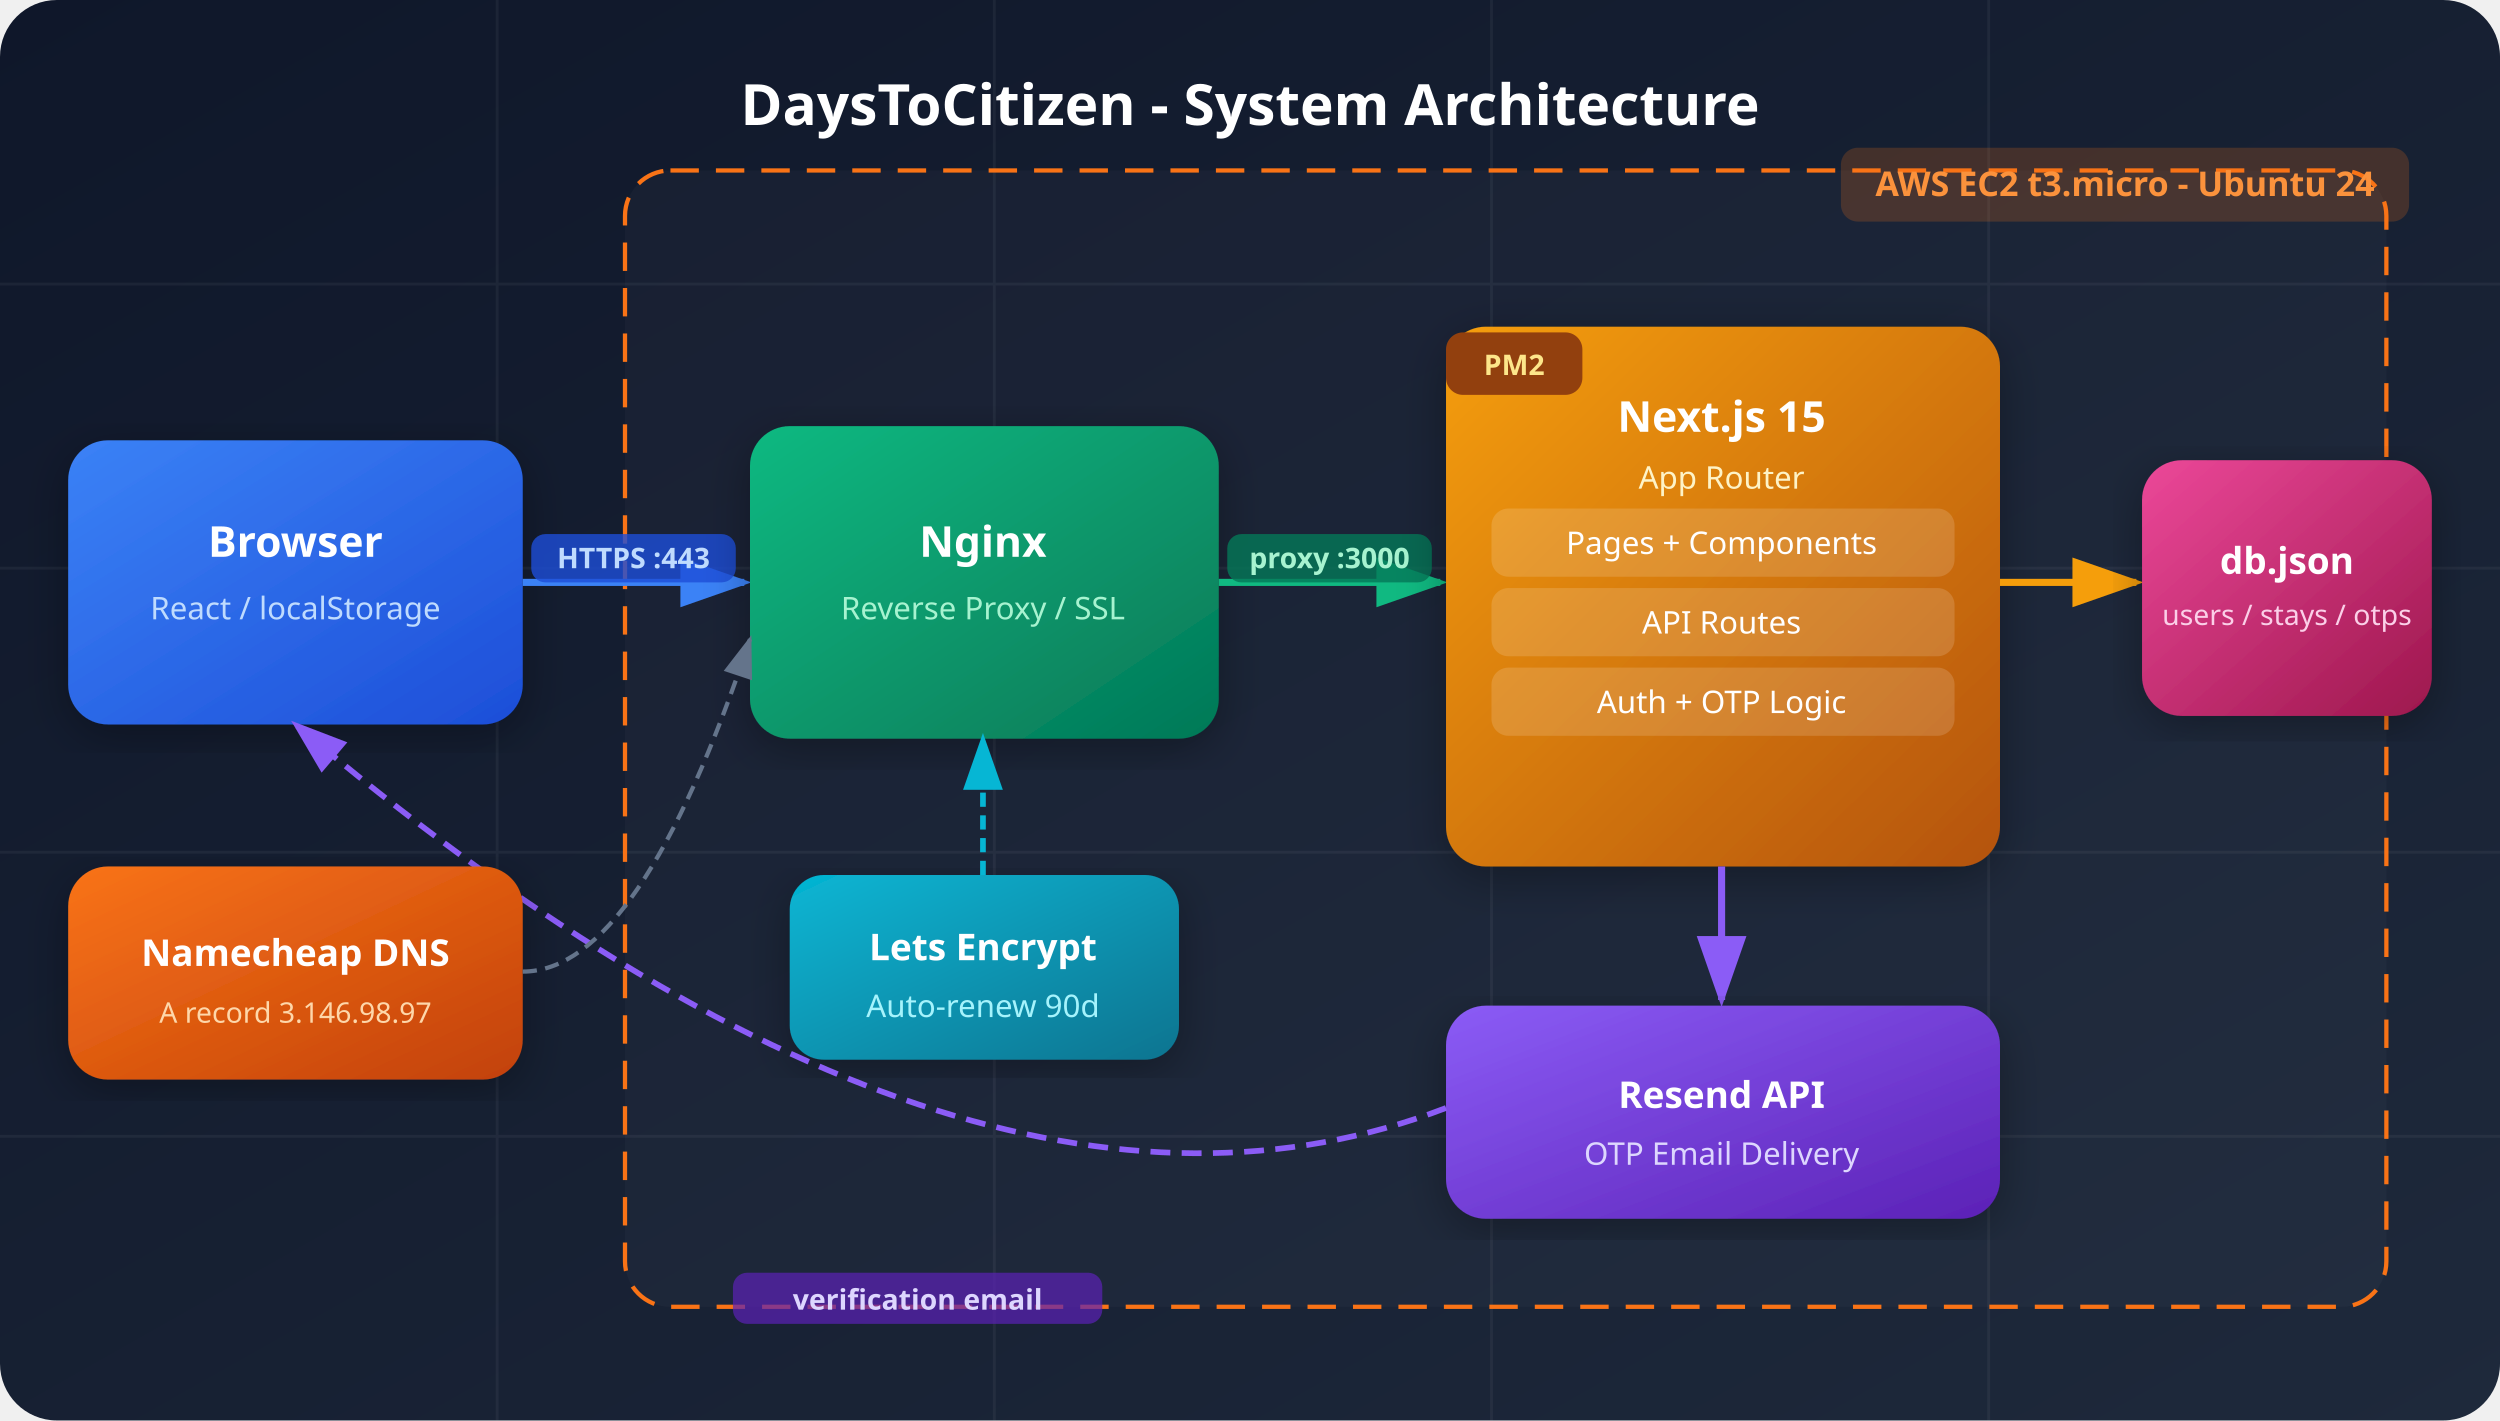
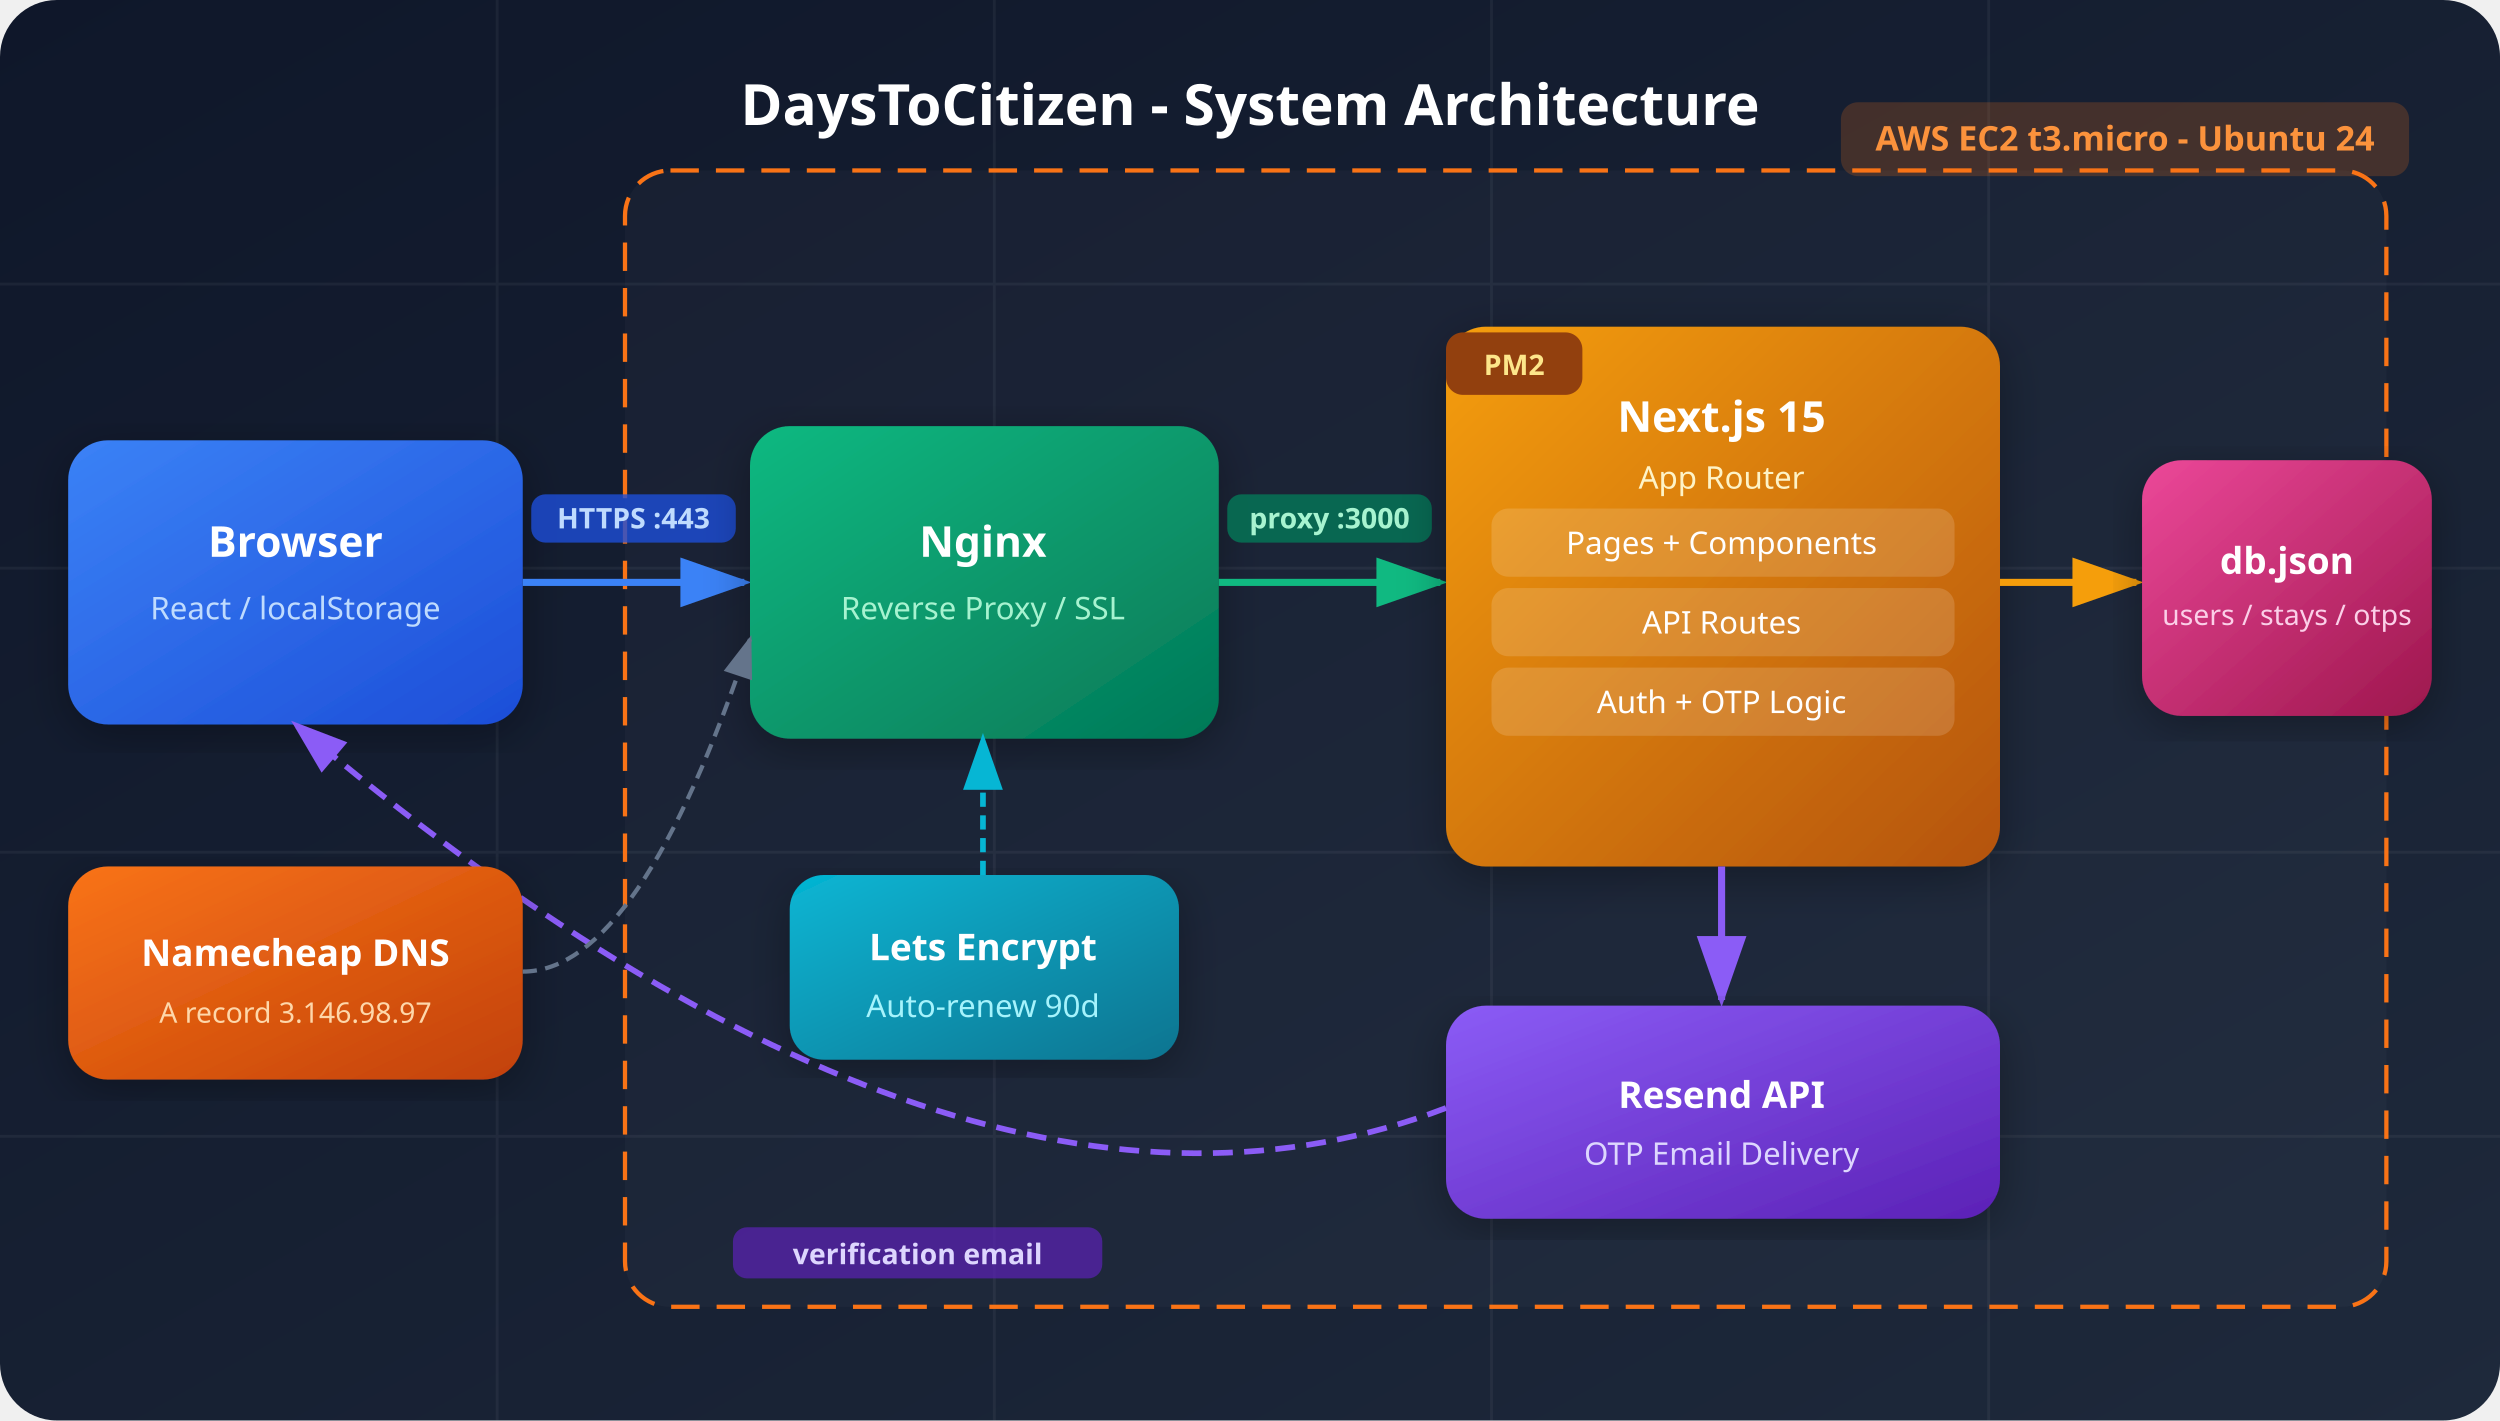
<svg xmlns="http://www.w3.org/2000/svg" viewBox="0 0 880 500" font-family="Segoe UI,system-ui,sans-serif">
  <defs>
    <linearGradient id="bg" x1="0%" y1="0%" x2="100%" y2="100%">
      <stop offset="0%" stop-color="#0F172A" />
      <stop offset="100%" stop-color="#1E293B" />
    </linearGradient>
    <linearGradient id="gb" x1="0%" y1="0%" x2="100%" y2="100%">
      <stop offset="0%" stop-color="#3B82F6" />
      <stop offset="100%" stop-color="#1D4ED8" />
    </linearGradient>
    <linearGradient id="gg" x1="0%" y1="0%" x2="100%" y2="100%">
      <stop offset="0%" stop-color="#10B981" />
      <stop offset="100%" stop-color="#047857" />
    </linearGradient>
    <linearGradient id="ga" x1="0%" y1="0%" x2="100%" y2="100%">
      <stop offset="0%" stop-color="#F59E0B" />
      <stop offset="100%" stop-color="#B45309" />
    </linearGradient>
    <linearGradient id="gp" x1="0%" y1="0%" x2="100%" y2="100%">
      <stop offset="0%" stop-color="#EC4899" />
      <stop offset="100%" stop-color="#9D174D" />
    </linearGradient>
    <linearGradient id="gv" x1="0%" y1="0%" x2="100%" y2="100%">
      <stop offset="0%" stop-color="#8B5CF6" />
      <stop offset="100%" stop-color="#5B21B6" />
    </linearGradient>
    <linearGradient id="gt" x1="0%" y1="0%" x2="100%" y2="100%">
      <stop offset="0%" stop-color="#06B6D4" />
      <stop offset="100%" stop-color="#0E7490" />
    </linearGradient>
    <linearGradient id="go" x1="0%" y1="0%" x2="100%" y2="100%">
      <stop offset="0%" stop-color="#F97316" />
      <stop offset="100%" stop-color="#C2410C" />
    </linearGradient>
    <filter id="sh">
      <feDropShadow dx="0" dy="4" stdDeviation="8" flood-color="#00000050" />
    </filter>
    <marker id="ab" markerWidth="10" markerHeight="7" refX="9" refY="3.5" orient="auto">
      <polygon points="0 0,10 3.5,0 7" fill="#3B82F6" />
    </marker>
    <marker id="ag" markerWidth="10" markerHeight="7" refX="9" refY="3.5" orient="auto">
      <polygon points="0 0,10 3.5,0 7" fill="#10B981" />
    </marker>
    <marker id="aa" markerWidth="10" markerHeight="7" refX="9" refY="3.5" orient="auto">
      <polygon points="0 0,10 3.5,0 7" fill="#F59E0B" />
    </marker>
    <marker id="av" markerWidth="10" markerHeight="7" refX="9" refY="3.5" orient="auto">
      <polygon points="0 0,10 3.5,0 7" fill="#8B5CF6" />
    </marker>
    <marker id="at" markerWidth="10" markerHeight="7" refX="9" refY="3.5" orient="auto">
      <polygon points="0 0,10 3.5,0 7" fill="#06B6D4" />
    </marker>
    <marker id="ax" markerWidth="10" markerHeight="7" refX="9" refY="3.5" orient="auto">
      <polygon points="0 0,10 3.5,0 7" fill="#64748B" />
    </marker>
    <marker id="ap" markerWidth="10" markerHeight="7" refX="9" refY="3.5" orient="auto">
      <polygon points="0 0,10 3.5,0 7" fill="#EC4899" />
    </marker>
  </defs>
  <rect width="880" height="500" fill="url(#bg)" rx="20" />
  <g opacity="0.05" stroke="white" stroke-width="1">
    <line x1="0" y1="100" x2="880" y2="100" />
    <line x1="0" y1="200" x2="880" y2="200" />
    <line x1="0" y1="300" x2="880" y2="300" />
    <line x1="0" y1="400" x2="880" y2="400" />
    <line x1="175" y1="0" x2="175" y2="500" />
    <line x1="350" y1="0" x2="350" y2="500" />
    <line x1="525" y1="0" x2="525" y2="500" />
    <line x1="700" y1="0" x2="700" y2="500" />
  </g>
  <text x="440" y="44" text-anchor="middle" font-size="20" font-weight="700" fill="white">DaysToCitizen - System Architecture</text>
  <rect x="220" y="60" width="620" height="400" rx="16" fill="#ffffff06" stroke="#F97316" stroke-width="1.5" stroke-dasharray="10,6" />
-   <rect x="648" y="52" width="200" height="26" rx="6" fill="#F97316" opacity="0.2" />
-   <text x="748" y="69" text-anchor="middle" font-size="12" font-weight="600" fill="#FB923C">AWS EC2 t3.micro - Ubuntu 24</text>
+   <rect x="648" y="36" width="200" height="26" rx="6" fill="#F97316" opacity="0.2" />
+   <text x="748" y="53" text-anchor="middle" font-size="12" font-weight="600" fill="#FB923C">AWS EC2 t3.micro - Ubuntu 24</text>
  <rect x="24" y="155" width="160" height="100" rx="14" fill="url(#gb)" filter="url(#sh)" />
  <text x="104" y="196" text-anchor="middle" font-size="15" font-weight="700" fill="white">Browser</text>
  <text x="104" y="218" text-anchor="middle" font-size="11" fill="#BFDBFE">React / localStorage</text>
  <line x1="184" y1="205" x2="262" y2="205" stroke="#3B82F6" stroke-width="2.5" marker-end="url(#ab)" />
-   <rect x="187" y="188" width="72" height="17" rx="5" fill="#1D4ED8" opacity="0.8" />
-   <text x="223" y="200" text-anchor="middle" font-size="10" font-weight="600" fill="#BFDBFE">HTTPS :443</text>
+   <rect x="187" y="174" width="72" height="17" rx="5" fill="#1D4ED8" opacity="0.8" />
+   <text x="223" y="186" text-anchor="middle" font-size="10" font-weight="600" fill="#BFDBFE">HTTPS :443</text>
  <rect x="264" y="150" width="165" height="110" rx="14" fill="url(#gg)" filter="url(#sh)" />
  <text x="346" y="196" text-anchor="middle" font-size="15" font-weight="700" fill="white">Nginx</text>
  <text x="346" y="218" text-anchor="middle" font-size="11" fill="#A7F3D0">Reverse Proxy / SSL</text>
  <rect x="278" y="308" width="137" height="65" rx="12" fill="url(#gt)" filter="url(#sh)" />
  <text x="346" y="338" text-anchor="middle" font-size="13" font-weight="700" fill="white">Lets Encrypt</text>
  <text x="346" y="358" text-anchor="middle" font-size="11" fill="#A5F3FC">Auto-renew 90d</text>
  <line x1="346" y1="308" x2="346" y2="260" stroke="#06B6D4" stroke-width="2" stroke-dasharray="5,3" marker-end="url(#at)" />
  <line x1="429" y1="205" x2="507" y2="205" stroke="#10B981" stroke-width="2.5" marker-end="url(#ag)" />
-   <rect x="432" y="188" width="72" height="17" rx="5" fill="#047857" opacity="0.8" />
-   <text x="468" y="200" text-anchor="middle" font-size="10" font-weight="600" fill="#A7F3D0">proxy :3000</text>
+   <rect x="432" y="174" width="72" height="17" rx="5" fill="#047857" opacity="0.8" />
+   <text x="468" y="186" text-anchor="middle" font-size="10" font-weight="600" fill="#A7F3D0">proxy :3000</text>
  <rect x="509" y="115" width="195" height="190" rx="14" fill="url(#ga)" filter="url(#sh)" />
  <text x="606" y="152" text-anchor="middle" font-size="15" font-weight="700" fill="white">Next.js 15</text>
  <text x="606" y="172" text-anchor="middle" font-size="11" fill="#FEF3C7">App Router</text>
  <rect x="525" y="179" width="163" height="24" rx="6" fill="#ffffff25" />
  <text x="606" y="195" text-anchor="middle" font-size="11" fill="white">Pages + Components</text>
  <rect x="525" y="207" width="163" height="24" rx="6" fill="#ffffff25" />
  <text x="606" y="223" text-anchor="middle" font-size="11" fill="white">API Routes</text>
  <rect x="525" y="235" width="163" height="24" rx="6" fill="#ffffff25" />
  <text x="606" y="251" text-anchor="middle" font-size="11" fill="white">Auth + OTP Logic</text>
  <rect x="509" y="117" width="48" height="22" rx="6" fill="#92400E" />
  <text x="533" y="132" text-anchor="middle" font-size="10" font-weight="700" fill="#FDE68A">PM2</text>
  <line x1="704" y1="205" x2="752" y2="205" stroke="#F59E0B" stroke-width="2.5" marker-end="url(#aa)" />
  <rect x="754" y="162" width="102" height="90" rx="14" fill="url(#gp)" filter="url(#sh)" />
  <text x="805" y="202" text-anchor="middle" font-size="13" font-weight="700" fill="white">db.json</text>
  <text x="805" y="220" text-anchor="middle" font-size="10" fill="#FBCFE8">users / stays / otps</text>
  <line x1="606" y1="305" x2="606" y2="352" stroke="#8B5CF6" stroke-width="2.5" marker-end="url(#av)" />
  <rect x="509" y="354" width="195" height="75" rx="14" fill="url(#gv)" filter="url(#sh)" />
  <text x="606" y="390" text-anchor="middle" font-size="13" font-weight="700" fill="white">Resend API</text>
  <text x="606" y="410" text-anchor="middle" font-size="11" fill="#DDD6FE">OTP Email Delivery</text>
  <path d="M509,390 Q340,455 104,255" fill="none" stroke="#8B5CF6" stroke-width="2" stroke-dasharray="7,4" marker-end="url(#av)" />
-   <rect x="258" y="448" width="130" height="18" rx="5" fill="#5B21B6" opacity="0.7" />
-   <text x="323" y="461" text-anchor="middle" font-size="10" font-weight="600" fill="#DDD6FE">verification email</text>
+   <rect x="258" y="432" width="130" height="18" rx="5" fill="#5B21B6" opacity="0.7" />
+   <text x="323" y="445" text-anchor="middle" font-size="10" font-weight="600" fill="#DDD6FE">verification email</text>
  <rect x="24" y="305" width="160" height="75" rx="14" fill="url(#go)" filter="url(#sh)" />
  <text x="104" y="340" text-anchor="middle" font-size="13" font-weight="700" fill="white">Namecheap DNS</text>
  <text x="104" y="360" text-anchor="middle" font-size="10" fill="#FED7AA">A record 3.146.98.97</text>
  <path d="M184,342 Q225,342 264,225" fill="none" stroke="#64748B" stroke-width="1.5" stroke-dasharray="5,3" marker-end="url(#ax)" />
</svg>
